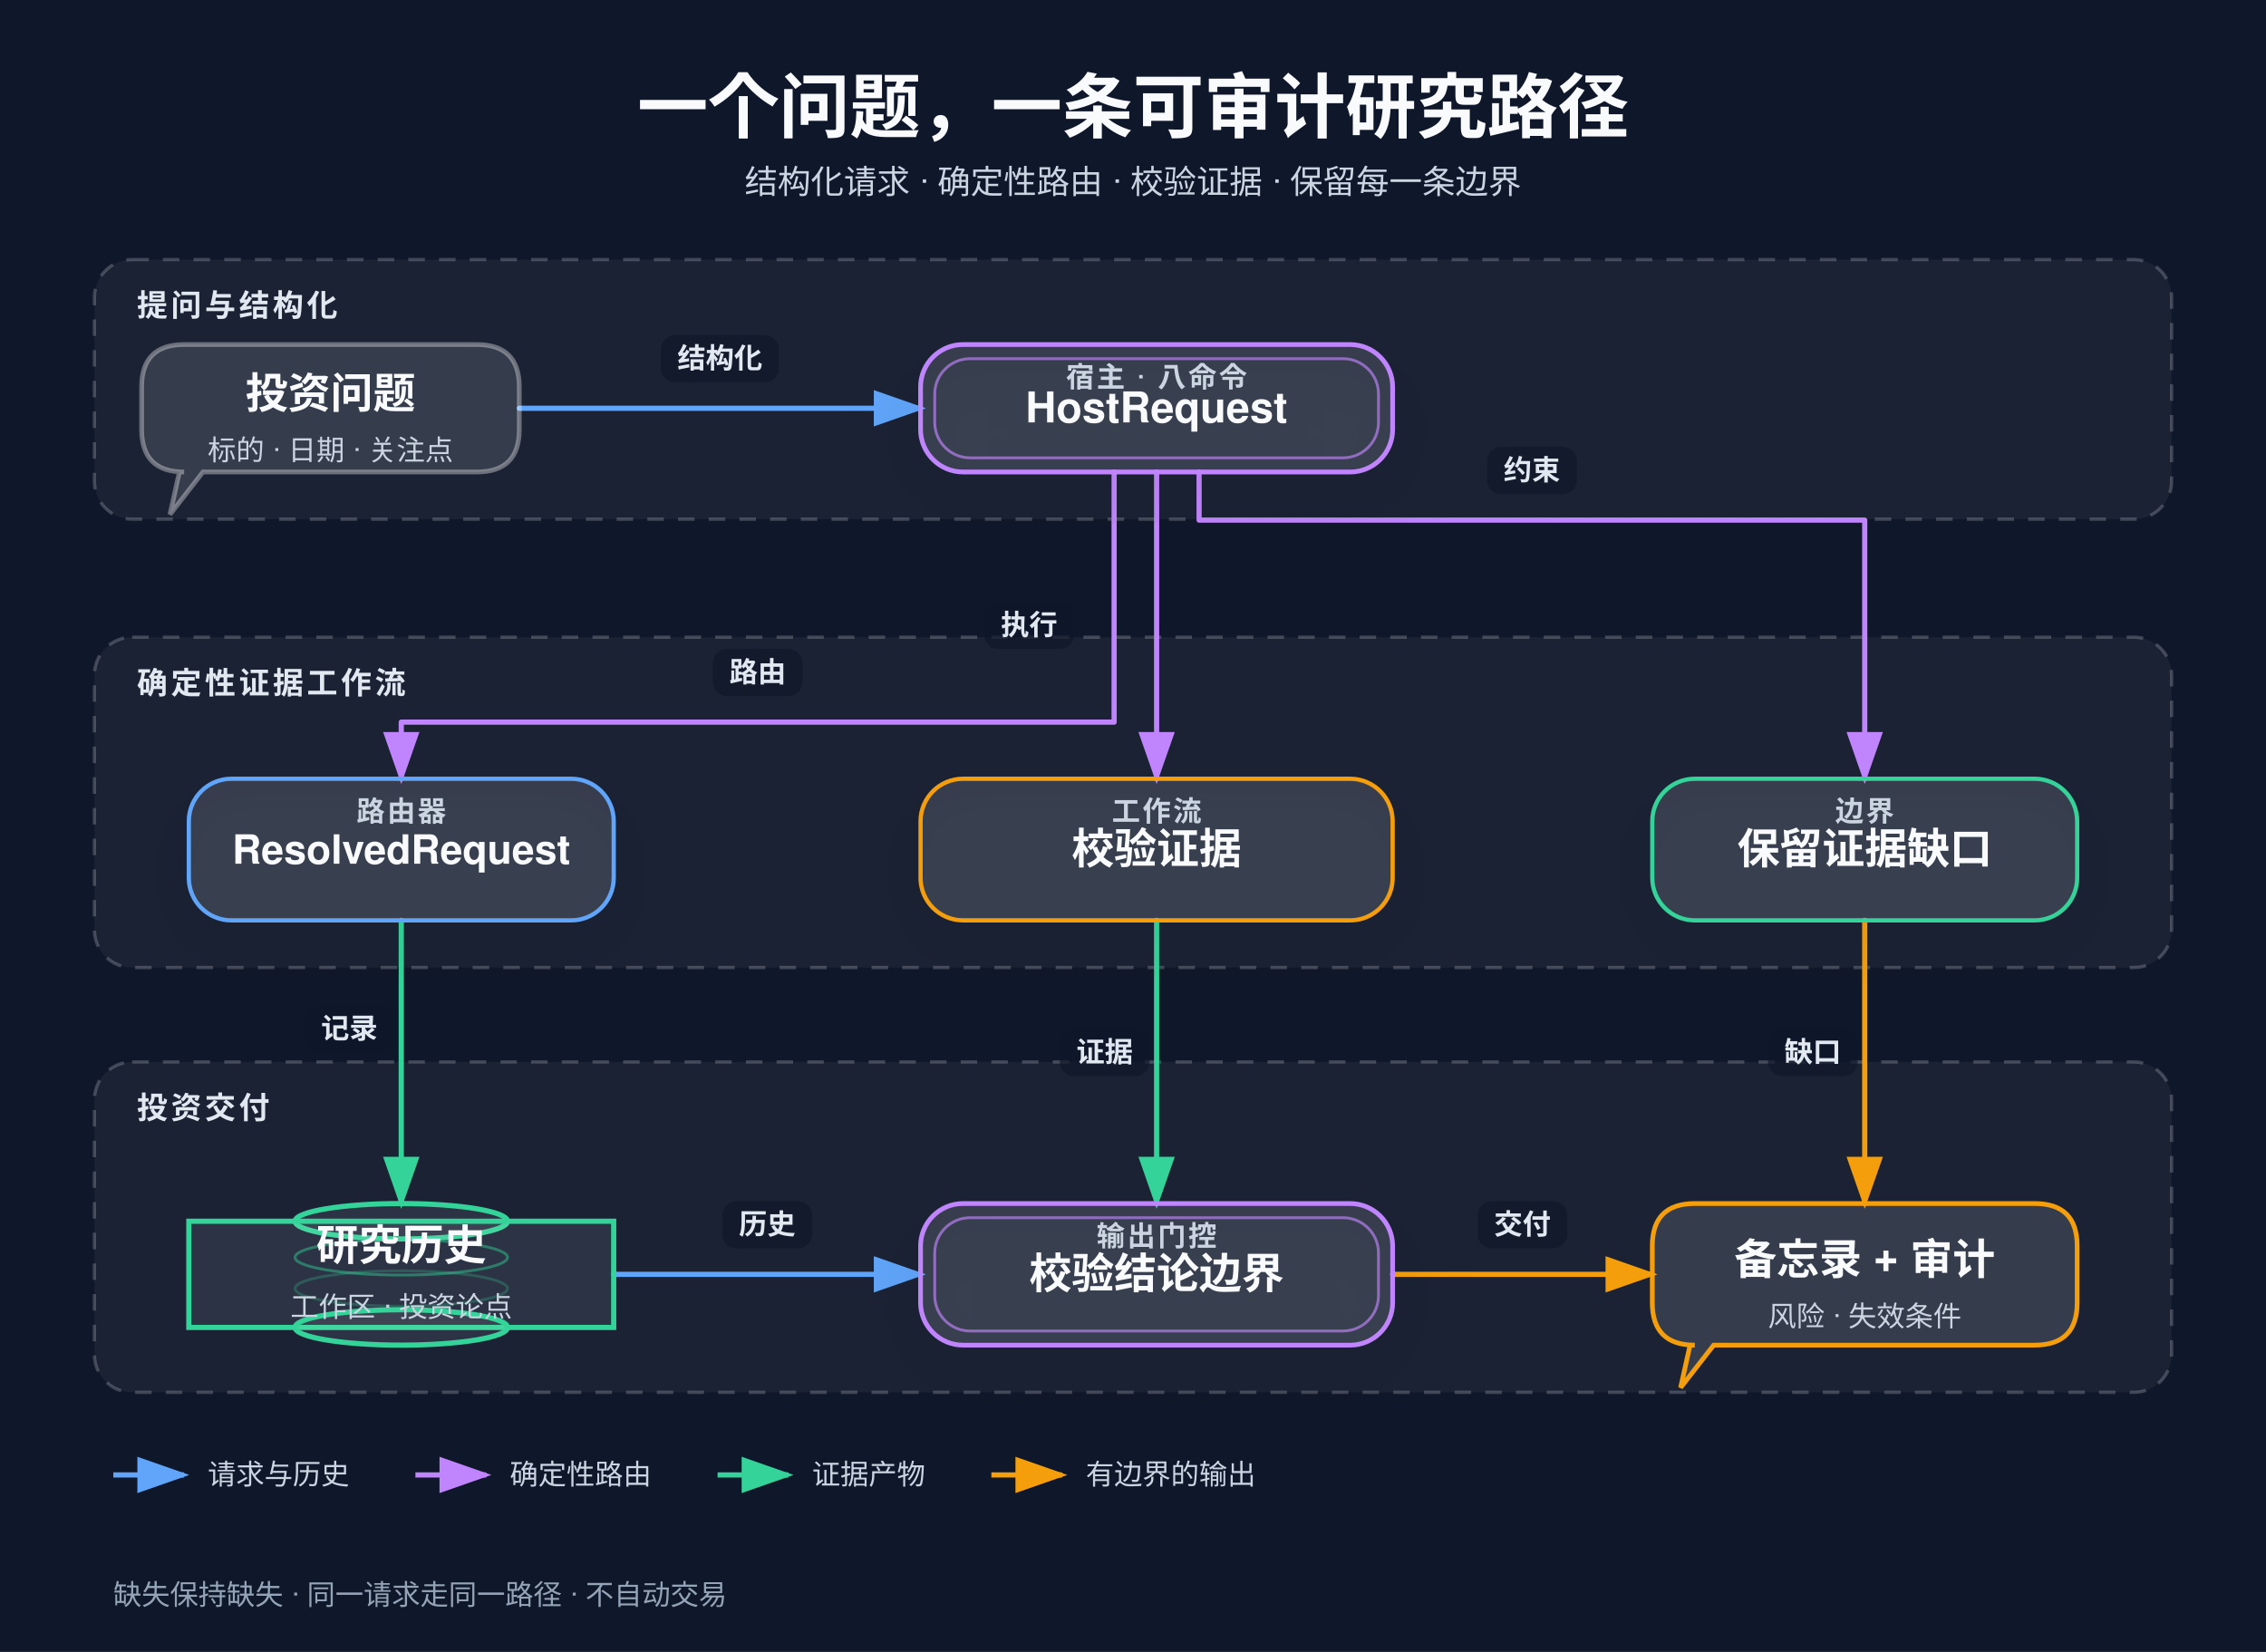
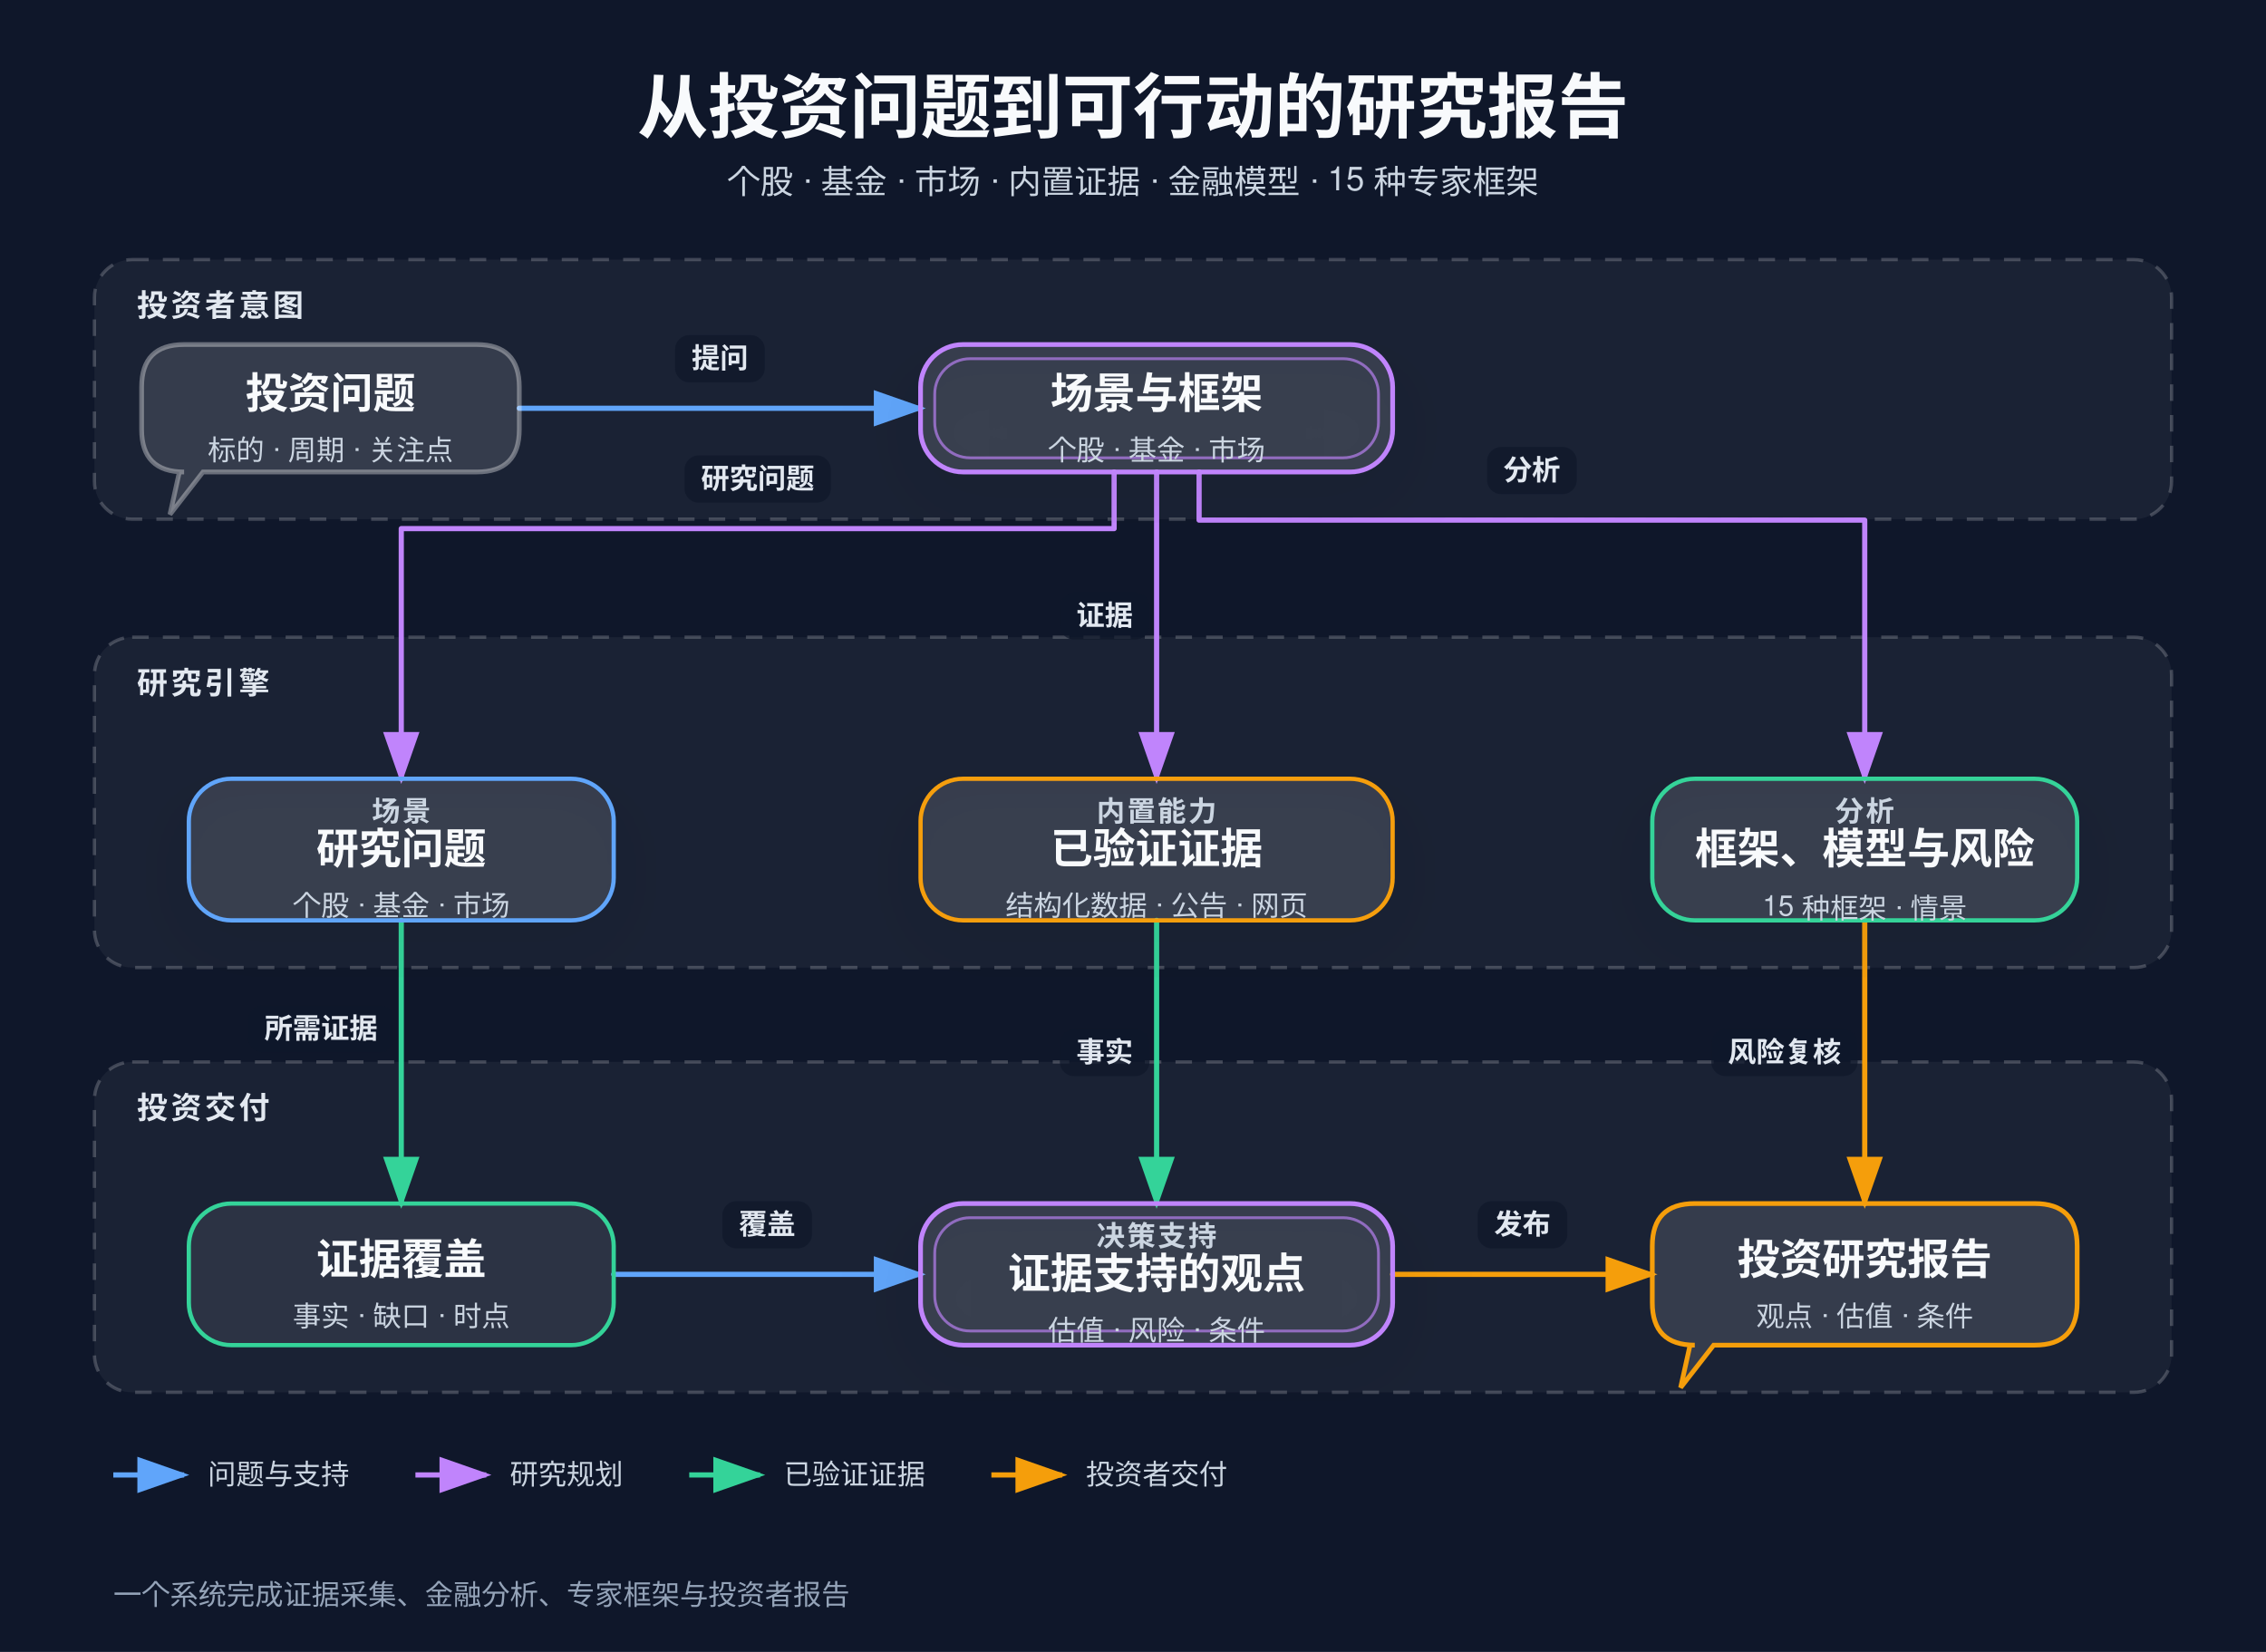
<svg xmlns="http://www.w3.org/2000/svg" viewBox="0 0 960 700" width="960" height="700" data-generator="fireworks-tech-graph" data-schema-version="1" data-text-metrics="heuristic-v1" data-style-id="5" data-visual-theme="Glassmorphism" data-diagram-type="agent" data-motion-scene="agent-orchestration" data-semantic-profile="generic" data-semantic-valid="true" data-quality-profile="showcase" data-max-bends-per-edge="2" data-max-total-bends="8" data-max-route-stretch="1.35" data-max-bridged-crossings="0" data-min-node-gap="40.0" data-min-container-gutter="20.0" data-min-label-clearance="4.0" data-min-segment-length="16.0">
  <defs>
    <marker id="arrowA" markerWidth="10" markerHeight="7" refX="9" refY="3.5" orient="auto">
      <polygon points="0 0, 10 3.5, 0 7" fill="#c084fc" />
    </marker>
    <marker id="arrowB" markerWidth="10" markerHeight="7" refX="9" refY="3.5" orient="auto">
      <polygon points="0 0, 10 3.5, 0 7" fill="#34d399" />
    </marker>
    <marker id="arrowC" markerWidth="10" markerHeight="7" refX="9" refY="3.5" orient="auto">
      <polygon points="0 0, 10 3.5, 0 7" fill="#60a5fa" />
    </marker>
    <marker id="arrowE" markerWidth="10" markerHeight="7" refX="9" refY="3.5" orient="auto">
      <polygon points="0 0, 10 3.5, 0 7" fill="#fb923c" />
    </marker>
    <marker id="arrowF" markerWidth="10" markerHeight="7" refX="9" refY="3.5" orient="auto">
      <polygon points="0 0, 10 3.5, 0 7" fill="#f472b6" />
    </marker>
    <marker id="arrowG" markerWidth="10" markerHeight="7" refX="9" refY="3.5" orient="auto">
      <polygon points="0 0, 10 3.5, 0 7" fill="#f59e0b" />
    </marker>
    <marker id="arrowH" markerWidth="10" markerHeight="7" refX="9" refY="3.5" orient="auto">
      <polygon points="0 0, 10 3.5, 0 7" fill="#cbd5e1" />
    </marker>
    <filter id="shadowSoft" x="-20%" y="-20%" width="140%" height="160%">
      <feDropShadow dx="0" dy="3" stdDeviation="6" flood-color="#0f172a" flood-opacity="0.12" />
    </filter>
    <filter id="shadowGlass" x="-20%" y="-20%" width="140%" height="160%">
      <feDropShadow dx="0" dy="10" stdDeviation="16" flood-color="#020617" flood-opacity="0.28" />
    </filter>
    <style>
    text { font-family: 'Helvetica Neue', Helvetica, Arial, 'PingFang SC', 'Microsoft YaHei', 'Microsoft JhengHei', 'SimHei', sans-serif; }
    .title { font-size: 30px; font-weight: 700; fill: #f8fafc; }
    .subtitle { font-size: 14px; font-weight: 500; fill: #cbd5e1; }
    .section { font-size: 13px; font-weight: 700; fill: #e2e8f0; letter-spacing: 1.4px; }
    .section-sub { font-size: 12px; font-weight: 500; fill: #94a3b8; }
    .node-title { font-weight: 700; fill: #f8fafc; }
    .node-sub { font-size: 12px; font-weight: 500; fill: #cbd5e1; }
    .node-type { font-size: 12px; font-weight: 700; fill: #cbd5e1; letter-spacing: 0.08em; }
    .arrow-label { font-size: 12px; font-weight: 600; fill: #e2e8f0; }
    .legend { font-size: 12px; font-weight: 500; fill: #cbd5e1; }
    .footnote { font-size: 12px; font-weight: 500; fill: #94a3b8; }
    .metric-label { font-size: 8.5px; font-weight: 700; fill: #94a3b8; text-transform: uppercase; }
    .metric-value { font-size: 9.5px; font-weight: 700; fill: #f8fafc; }
    </style>
  </defs>
  <rect data-graph-role="background" width="960.0" height="700.0" fill="#0f172a" />
-   <text x="480.0" y="56" text-anchor="middle" class="title">一个问题，一条可审计研究路径</text>
-   <text x="480.0" y="82" text-anchor="middle" class="subtitle">结构化请求 · 确定性路由 · 校验证据 · 保留每一条边界</text>
+   <text x="480.0" y="56" text-anchor="middle" class="title">从投资问题到可行动的研究报告</text>
+   <text x="480.0" y="82" text-anchor="middle" class="subtitle">个股 · 基金 · 市场 · 内置证据 · 金融模型 · 15 种专家框架</text>
  <g id="mission" data-graph-role="container" data-container-id="mission" data-semantic-role="boundary" data-graph-bounds="40,110,920,220">
    <rect data-graph-role="container" x="40.0" y="110.0" width="880.0" height="110.0" rx="16.0" fill="rgba(255,255,255,0.05)" stroke="rgba(255,255,255,0.20)" stroke-width="1.4" stroke-dasharray="7 6" />
-     <text x="58.0" y="134.0" class="section">提问与结构化</text>
-     <rect id="mission-header" data-graph-role="reserved" data-reserved-kind="container-header" x="48" y="116" width="108" height="30" fill="none" stroke="none" />
+     <text x="58.0" y="134.0" class="section">投资者意图</text>
+     <rect id="mission-header" data-graph-role="reserved" data-reserved-kind="container-header" x="48" y="116" width="95" height="30" fill="none" stroke="none" />
  </g>
  <g id="specialists" data-graph-role="container" data-container-id="specialists" data-semantic-role="boundary" data-graph-bounds="40,270,920,410">
    <rect data-graph-role="container" x="40.0" y="270.0" width="880.0" height="140.0" rx="16.0" fill="rgba(255,255,255,0.05)" stroke="rgba(255,255,255,0.20)" stroke-width="1.4" stroke-dasharray="7 6" />
-     <text x="58.0" y="294.0" class="section">确定性证据工作流</text>
-     <rect id="specialists-header" data-graph-role="reserved" data-reserved-kind="container-header" x="48" y="276" width="134" height="30" fill="none" stroke="none" />
+     <text x="58.0" y="294.0" class="section">研究引擎</text>
+     <rect id="specialists-header" data-graph-role="reserved" data-reserved-kind="container-header" x="48" y="276" width="82" height="30" fill="none" stroke="none" />
  </g>
  <g id="delivery" data-graph-role="container" data-container-id="delivery" data-semantic-role="boundary" data-graph-bounds="40,450,920,590">
    <rect data-graph-role="container" x="40.0" y="450.0" width="880.0" height="140.0" rx="16.0" fill="rgba(255,255,255,0.05)" stroke="rgba(255,255,255,0.20)" stroke-width="1.4" stroke-dasharray="7 6" />
    <text x="58.0" y="474.0" class="section">投资交付</text>
    <rect id="delivery-header" data-graph-role="reserved" data-reserved-kind="container-header" x="48" y="456" width="82" height="30" fill="none" stroke="none" />
  </g>
  <path id="brief" data-graph-role="edge" data-edge-id="brief" data-source="request" data-target="coordinator" data-edge-kind="flow" data-topic-id="" data-flow="read" data-motion-role="ingress" data-motion-stage="1" data-motion-order="0" data-protocol="" data-via="" data-critical-path-id="" data-critical-hop="" data-critical-hops="" data-critical="false" data-bends="0" data-route-stretch="1.0" data-bridges="" d="M 220,173 L 390,173" fill="none" stroke="#60a5fa" stroke-width="2.2" stroke-linecap="round" stroke-linejoin="round" marker-end="url(#arrowC)" />
-   <path id="a-delegate-research" data-graph-role="edge" data-edge-id="a-delegate-research" data-source="coordinator" data-target="research" data-edge-kind="flow" data-topic-id="" data-flow="control" data-motion-role="delegate" data-motion-stage="2" data-motion-order="0" data-protocol="" data-via="" data-critical-path-id="" data-critical-hop="" data-critical-hops="" data-critical="false" data-bends="2" data-route-stretch="1.0" data-bridges="" d="M 472,200 L 472,306 L 170,306 L 170,330" fill="none" stroke="#c084fc" stroke-width="2.2" stroke-linecap="round" stroke-linejoin="round" marker-end="url(#arrowA)" />
+   <path id="a-delegate-research" data-graph-role="edge" data-edge-id="a-delegate-research" data-source="coordinator" data-target="research" data-edge-kind="flow" data-topic-id="" data-flow="control" data-motion-role="delegate" data-motion-stage="2" data-motion-order="0" data-protocol="" data-via="" data-critical-path-id="" data-critical-hop="" data-critical-hops="" data-critical="false" data-bends="2" data-route-stretch="1.0" data-bridges="" d="M 472,200 L 472,224 L 170,224 L 170,330" fill="none" stroke="#c084fc" stroke-width="2.2" stroke-linecap="round" stroke-linejoin="round" marker-end="url(#arrowA)" />
  <path id="b-delegate-coding" data-graph-role="edge" data-edge-id="b-delegate-coding" data-source="coordinator" data-target="coding" data-edge-kind="flow" data-topic-id="" data-flow="control" data-motion-role="delegate" data-motion-stage="2" data-motion-order="1" data-protocol="" data-via="" data-critical-path-id="" data-critical-hop="" data-critical-hops="" data-critical="false" data-bends="0" data-route-stretch="1.0" data-bridges="" d="M 490,200 L 490,330" fill="none" stroke="#c084fc" stroke-width="2.2" stroke-linecap="round" stroke-linejoin="round" marker-end="url(#arrowA)" />
  <path id="c-delegate-review" data-graph-role="edge" data-edge-id="c-delegate-review" data-source="coordinator" data-target="review" data-edge-kind="flow" data-topic-id="" data-flow="control" data-motion-role="delegate" data-motion-stage="2" data-motion-order="2" data-protocol="" data-via="" data-critical-path-id="" data-critical-hop="" data-critical-hops="" data-critical="false" data-bends="2" data-route-stretch="1.0" data-bridges="" d="M 508,200 L 508,220.4 L 790,220.4 L 790,330" fill="none" stroke="#c084fc" stroke-width="2.2" stroke-linecap="round" stroke-linejoin="round" marker-end="url(#arrowA)" />
  <path id="research-write" data-graph-role="edge" data-edge-id="research-write" data-source="research" data-target="memory" data-edge-kind="flow" data-topic-id="" data-flow="write" data-motion-role="evidence" data-motion-stage="3" data-motion-order="0" data-protocol="" data-via="" data-critical-path-id="" data-critical-hop="" data-critical-hops="" data-critical="false" data-bends="0" data-route-stretch="1.0" data-bridges="" d="M 170,390 L 170,510" fill="none" stroke="#34d399" stroke-width="2.2" stroke-linecap="round" stroke-linejoin="round" marker-end="url(#arrowB)" />
  <path id="memory-merge" data-graph-role="edge" data-edge-id="memory-merge" data-source="memory" data-target="synthesis" data-edge-kind="flow" data-topic-id="" data-flow="read" data-motion-role="context" data-motion-stage="4" data-motion-order="0" data-protocol="" data-via="" data-critical-path-id="" data-critical-hop="" data-critical-hops="" data-critical="false" data-bends="0" data-route-stretch="1.0" data-bridges="" d="M 260,540 L 390,540" fill="none" stroke="#60a5fa" stroke-width="2.2" stroke-linecap="round" stroke-linejoin="round" marker-end="url(#arrowC)" />
  <path id="coding-merge" data-graph-role="edge" data-edge-id="coding-merge" data-source="coding" data-target="synthesis" data-edge-kind="flow" data-topic-id="" data-flow="write" data-motion-role="artifact" data-motion-stage="3" data-motion-order="1" data-protocol="" data-via="" data-critical-path-id="" data-critical-hop="" data-critical-hops="" data-critical="false" data-bends="0" data-route-stretch="1.0" data-bridges="" d="M 490,390 L 490,510" fill="none" stroke="#34d399" stroke-width="2.2" stroke-linecap="round" stroke-linejoin="round" marker-end="url(#arrowB)" />
  <path id="review-output" data-graph-role="edge" data-edge-id="review-output" data-source="review" data-target="response" data-edge-kind="flow" data-topic-id="" data-flow="feedback" data-motion-role="approval" data-motion-stage="5" data-motion-order="1" data-protocol="" data-via="" data-critical-path-id="" data-critical-hop="" data-critical-hops="" data-critical="false" data-bends="0" data-route-stretch="1.0" data-bridges="" d="M 790,390 L 790,510" fill="none" stroke="#f59e0b" stroke-width="2.2" stroke-linecap="round" stroke-linejoin="round" marker-end="url(#arrowG)" />
  <path id="deliver" data-graph-role="edge" data-edge-id="deliver" data-source="synthesis" data-target="response" data-edge-kind="flow" data-topic-id="" data-flow="feedback" data-motion-role="deliver" data-motion-stage="5" data-motion-order="0" data-protocol="" data-via="" data-critical-path-id="" data-critical-hop="" data-critical-hops="" data-critical="false" data-bends="0" data-route-stretch="1.0" data-bridges="" d="M 590,540 L 700,540" fill="none" stroke="#f59e0b" stroke-width="2.2" stroke-linecap="round" stroke-linejoin="round" marker-end="url(#arrowG)" />
  <g id="node-request" data-graph-role="node" data-node-id="request" data-semantic-role="speech" data-motion-role="" data-motion-stage="" data-motion-order="" data-parent="" data-deployment-id="" data-topic-id="" data-span-id="" data-station-order="" data-status="" data-start-ms="" data-duration-ms="" data-parent-span="" data-graph-bounds="60,146,220,200">
    <path d="M 78.0 146.0 L 202.0 146.0 Q 220.0 146.0 220.0 164.0 L 220.0 182.0 Q 220.0 200.0 202.0 200.0 L 86.0 200.0 L 72.0 218.0 L 76.0 200.0 L 78.0 200.0 Q 60.0 200.0 60.0 182.0 L 60.0 164.0 Q 60.0 146.0 78.0 146.0 Z" fill="rgba(255,255,255,0.12)" stroke="rgba(255,255,255,0.35)" stroke-width="2.0" />
    <text x="140.0" y="173.0" text-anchor="middle" class="node-title" font-size="18.0">投资问题</text>
-     <text x="140.0" y="195.0" text-anchor="middle" class="node-sub">标的 · 日期 · 关注点</text>
+     <text x="140.0" y="195.0" text-anchor="middle" class="node-sub">标的 · 周期 · 关注点</text>
  </g>
  <g id="node-coordinator" data-graph-role="node" data-node-id="coordinator" data-semantic-role="double_rect" data-motion-role="" data-motion-stage="" data-motion-order="" data-parent="" data-deployment-id="" data-topic-id="" data-span-id="" data-station-order="" data-status="" data-start-ms="" data-duration-ms="" data-parent-span="" data-graph-bounds="390,146,590,200">
    <rect x="390.0" y="146.0" width="200.0" height="54.0" rx="18.0" fill="rgba(255,255,255,0.12)" stroke="#c084fc" stroke-width="2.0" filter="url(#shadowGlass)" />
    <rect x="396.0" y="152.0" width="188.0" height="42.0" rx="15.0" fill="none" stroke="#c084fc" stroke-width="1.2" opacity="0.65" />
-     <text x="490.0" y="164.0" text-anchor="middle" class="node-type">宿主 · 八命令</text>
-     <text x="490.0" y="179.0" text-anchor="middle" class="node-title" font-size="18.0">HostRequest</text>
+     <text x="490.0" y="173.0" text-anchor="middle" class="node-title" font-size="18.0">场景与框架</text>
+     <text x="490.0" y="195.0" text-anchor="middle" class="node-sub">个股 · 基金 · 市场</text>
  </g>
  <g id="node-research" data-graph-role="node" data-node-id="research" data-semantic-role="rect" data-motion-role="" data-motion-stage="" data-motion-order="" data-parent="" data-deployment-id="" data-topic-id="" data-span-id="" data-station-order="" data-status="" data-start-ms="" data-duration-ms="" data-parent-span="" data-graph-bounds="80,330,260,390">
    <rect x="80.0" y="330.0" width="180.0" height="60.0" rx="18.0" fill="rgba(255,255,255,0.12)" stroke="#60a5fa" stroke-width="1.8" filter="url(#shadowGlass)" />
-     <text x="170.0" y="348.0" text-anchor="middle" class="node-type">路由器</text>
-     <text x="170.0" y="366.0" text-anchor="middle" class="node-title" font-size="17.11">ResolvedRequest</text>
+     <text x="170.0" y="348.0" text-anchor="middle" class="node-type">场景</text>
+     <text x="170.0" y="366.0" text-anchor="middle" class="node-title" font-size="18.0">研究问题</text>
+     <text x="170.0" y="388.0" text-anchor="middle" class="node-sub">个股 · 基金 · 市场</text>
  </g>
  <g id="node-coding" data-graph-role="node" data-node-id="coding" data-semantic-role="rect" data-motion-role="" data-motion-stage="" data-motion-order="" data-parent="" data-deployment-id="" data-topic-id="" data-span-id="" data-station-order="" data-status="" data-start-ms="" data-duration-ms="" data-parent-span="" data-graph-bounds="390,330,590,390">
    <rect x="390.0" y="330.0" width="200.0" height="60.0" rx="18.0" fill="rgba(255,255,255,0.12)" stroke="#f59e0b" stroke-width="1.8" filter="url(#shadowGlass)" />
-     <text x="490.0" y="348.0" text-anchor="middle" class="node-type">工作流</text>
-     <text x="490.0" y="366.0" text-anchor="middle" class="node-title" font-size="18.0">校验证据</text>
+     <text x="490.0" y="348.0" text-anchor="middle" class="node-type">内置能力</text>
+     <text x="490.0" y="366.0" text-anchor="middle" class="node-title" font-size="18.0">已验证证据</text>
+     <text x="490.0" y="388.0" text-anchor="middle" class="node-sub">结构化数据 · 公告 · 网页</text>
  </g>
  <g id="node-review" data-graph-role="node" data-node-id="review" data-semantic-role="rect" data-motion-role="" data-motion-stage="" data-motion-order="" data-parent="" data-deployment-id="" data-topic-id="" data-span-id="" data-station-order="" data-status="" data-start-ms="" data-duration-ms="" data-parent-span="" data-graph-bounds="700,330,880,390">
    <rect x="700.0" y="330.0" width="180.0" height="60.0" rx="18.0" fill="rgba(255,255,255,0.12)" stroke="#34d399" stroke-width="1.8" filter="url(#shadowGlass)" />
-     <text x="790.0" y="348.0" text-anchor="middle" class="node-type">边界</text>
-     <text x="790.0" y="366.0" text-anchor="middle" class="node-title" font-size="18.0">保留证据缺口</text>
+     <text x="790.0" y="348.0" text-anchor="middle" class="node-type">分析</text>
+     <text x="790.0" y="366.0" text-anchor="middle" class="node-title" font-size="18.0">框架、模型与风险</text>
+     <text x="790.0" y="388.0" text-anchor="middle" class="node-sub">15 种框架 · 情景</text>
  </g>
-   <g id="node-memory" data-graph-role="node" data-node-id="memory" data-semantic-role="cylinder" data-motion-role="" data-motion-stage="" data-motion-order="" data-parent="" data-deployment-id="" data-topic-id="" data-span-id="" data-station-order="" data-status="" data-start-ms="" data-duration-ms="" data-parent-span="" data-graph-bounds="80,510,260,570">
-     <ellipse cx="170.0" cy="517.5" rx="45.0" ry="7.5" fill="rgba(255,255,255,0.08)" stroke="#34d399" stroke-width="2.2" />
-     <rect x="80.0" y="517.5" width="180.0" height="45.0" fill="rgba(255,255,255,0.08)" stroke="#34d399" stroke-width="2.2" />
-     <ellipse cx="170.0" cy="562.5" rx="45.0" ry="7.5" fill="rgba(255,255,255,0.08)" stroke="#34d399" stroke-width="2.2" />
-     <ellipse cx="170.0" cy="532.8" rx="45.0" ry="7.5" fill="none" stroke="#34d399" stroke-opacity="0.45" stroke-width="1.2" />
-     <ellipse cx="170.0" cy="546.0" rx="45.0" ry="7.5" fill="none" stroke="#34d399" stroke-opacity="0.25" stroke-width="1.2" />
-     <text x="170.0" y="534.0" text-anchor="middle" class="node-title" font-size="18.0">研究历史</text>
-     <text x="170.0" y="558.0" text-anchor="middle" class="node-sub">工作区 · 投资论点</text>
+   <g id="node-memory" data-graph-role="node" data-node-id="memory" data-semantic-role="rect" data-motion-role="" data-motion-stage="" data-motion-order="" data-parent="" data-deployment-id="" data-topic-id="" data-span-id="" data-station-order="" data-status="" data-start-ms="" data-duration-ms="" data-parent-span="" data-graph-bounds="80,510,260,570">
+     <rect x="80.0" y="510.0" width="180.0" height="60.0" rx="18.0" fill="rgba(255,255,255,0.08)" stroke="#34d399" stroke-width="1.8" />
+     <text x="170.0" y="540.0" text-anchor="middle" class="node-title" font-size="18.0">证据覆盖</text>
+     <text x="170.0" y="562.0" text-anchor="middle" class="node-sub">事实 · 缺口 · 时点</text>
  </g>
  <g id="node-synthesis" data-graph-role="node" data-node-id="synthesis" data-semantic-role="double_rect" data-motion-role="" data-motion-stage="" data-motion-order="" data-parent="" data-deployment-id="" data-topic-id="" data-span-id="" data-station-order="" data-status="" data-start-ms="" data-duration-ms="" data-parent-span="" data-graph-bounds="390,510,590,570">
    <rect x="390.0" y="510.0" width="200.0" height="60.0" rx="18.0" fill="rgba(255,255,255,0.12)" stroke="#c084fc" stroke-width="2.0" filter="url(#shadowGlass)" />
    <rect x="396.0" y="516.0" width="188.0" height="48.0" rx="15.0" fill="none" stroke="#c084fc" stroke-width="1.2" opacity="0.65" />
-     <text x="490.0" y="528.0" text-anchor="middle" class="node-type">输出门控</text>
-     <text x="490.0" y="546.0" text-anchor="middle" class="node-title" font-size="18.0">校验结论边界</text>
+     <text x="490.0" y="528.0" text-anchor="middle" class="node-type">决策支持</text>
+     <text x="490.0" y="546.0" text-anchor="middle" class="node-title" font-size="18.0">证据支持的观点</text>
+     <text x="490.0" y="568.0" text-anchor="middle" class="node-sub">估值 · 风险 · 条件</text>
  </g>
  <g id="node-response" data-graph-role="node" data-node-id="response" data-semantic-role="speech" data-motion-role="" data-motion-stage="" data-motion-order="" data-parent="" data-deployment-id="" data-topic-id="" data-span-id="" data-station-order="" data-status="" data-start-ms="" data-duration-ms="" data-parent-span="" data-graph-bounds="700,510,880,570">
    <path d="M 718.0 510.0 L 862.0 510.0 Q 880.0 510.0 880.0 528.0 L 880.0 552.0 Q 880.0 570.0 862.0 570.0 L 726.0 570.0 L 712.0 588.0 L 716.0 570.0 L 718.0 570.0 Q 700.0 570.0 700.0 552.0 L 700.0 528.0 Q 700.0 510.0 718.0 510.0 Z" fill="rgba(255,255,255,0.12)" stroke="#f59e0b" stroke-width="2.0" />
-     <text x="790.0" y="540.0" text-anchor="middle" class="node-title" font-size="18.0">备忘录 + 审计</text>
-     <text x="790.0" y="562.0" text-anchor="middle" class="node-sub">风险 · 失效条件</text>
+     <text x="790.0" y="540.0" text-anchor="middle" class="node-title" font-size="18.0">投资研究报告</text>
+     <text x="790.0" y="562.0" text-anchor="middle" class="node-sub">观点 · 估值 · 条件</text>
  </g>
-   <g id="brief-label" data-graph-role="label" data-owner="brief" data-graph-bounds="280,142,330,162">
-     <rect x="280.0" y="142.0" width="50.0" height="20" rx="6" fill="rgba(15,23,42,0.7)" opacity="1" />
-     <text x="305.0" y="156.0" text-anchor="middle" class="arrow-label">结构化</text>
+   <g id="brief-label" data-graph-role="label" data-owner="brief" data-graph-bounds="286,142,324,162">
+     <rect x="286.0" y="142.0" width="38.0" height="20" rx="6" fill="rgba(15,23,42,0.7)" opacity="1" />
+     <text x="305.0" y="156.0" text-anchor="middle" class="arrow-label">提问</text>
  </g>
-   <g id="a-delegate-research-label" data-graph-role="label" data-owner="a-delegate-research" data-graph-bounds="302,275,340,295">
-     <rect x="302.0" y="275.0" width="38.0" height="20" rx="6" fill="rgba(15,23,42,0.7)" opacity="1" />
-     <text x="321.0" y="289.0" text-anchor="middle" class="arrow-label">路由</text>
+   <g id="a-delegate-research-label" data-graph-role="label" data-owner="a-delegate-research" data-graph-bounds="290,193,352,213">
+     <rect x="290.0" y="193.0" width="62.0" height="20" rx="6" fill="rgba(15,23,42,0.7)" opacity="1" />
+     <text x="321.0" y="207.0" text-anchor="middle" class="arrow-label">研究问题</text>
  </g>
-   <g id="b-delegate-coding-label" data-graph-role="label" data-owner="b-delegate-coding" data-graph-bounds="417,255,455,275">
-     <rect x="417.0" y="255.0" width="38.0" height="20" rx="6" fill="rgba(15,23,42,0.7)" opacity="1" />
-     <text x="436.0" y="269.0" text-anchor="middle" class="arrow-label">执行</text>
+   <g id="b-delegate-coding-label" data-graph-role="label" data-owner="b-delegate-coding" data-graph-bounds="449,251,487,271">
+     <rect x="449.0" y="251.0" width="38.0" height="20" rx="6" fill="rgba(15,23,42,0.7)" opacity="1" />
+     <text x="468.0" y="265.0" text-anchor="middle" class="arrow-label">证据</text>
  </g>
  <g id="c-delegate-review-label" data-graph-role="label" data-owner="c-delegate-review" data-graph-bounds="630,189.4,668,209.4">
    <rect x="630.0" y="189.4" width="38.0" height="20" rx="6" fill="rgba(15,23,42,0.7)" opacity="1" />
-     <text x="649.0" y="203.4" text-anchor="middle" class="arrow-label">约束</text>
+     <text x="649.0" y="203.4" text-anchor="middle" class="arrow-label">分析</text>
  </g>
-   <g id="research-write-label" data-graph-role="label" data-owner="research-write" data-graph-bounds="129,426,167,446">
-     <rect x="129.0" y="426.0" width="38.0" height="20" rx="6" fill="rgba(15,23,42,0.7)" opacity="1" />
-     <text x="148.0" y="440.0" text-anchor="middle" class="arrow-label">记录</text>
+   <g id="research-write-label" data-graph-role="label" data-owner="research-write" data-graph-bounds="105,426,167,446">
+     <rect x="105.0" y="426.0" width="62.0" height="20" rx="6" fill="rgba(15,23,42,0.7)" opacity="1" />
+     <text x="136.0" y="440.0" text-anchor="middle" class="arrow-label">所需证据</text>
  </g>
  <g id="memory-merge-label" data-graph-role="label" data-owner="memory-merge" data-graph-bounds="306,509,344,529">
    <rect x="306.0" y="509.0" width="38.0" height="20" rx="6" fill="rgba(15,23,42,0.7)" opacity="1" />
-     <text x="325.0" y="523.0" text-anchor="middle" class="arrow-label">历史</text>
+     <text x="325.0" y="523.0" text-anchor="middle" class="arrow-label">覆盖</text>
  </g>
  <g id="coding-merge-label" data-graph-role="label" data-owner="coding-merge" data-graph-bounds="449,436,487,456">
    <rect x="449.0" y="436.0" width="38.0" height="20" rx="6" fill="rgba(15,23,42,0.7)" opacity="1" />
-     <text x="468.0" y="450.0" text-anchor="middle" class="arrow-label">证据</text>
+     <text x="468.0" y="450.0" text-anchor="middle" class="arrow-label">事实</text>
  </g>
-   <g id="review-output-label" data-graph-role="label" data-owner="review-output" data-graph-bounds="749,436,787,456">
-     <rect x="749.0" y="436.0" width="38.0" height="20" rx="6" fill="rgba(15,23,42,0.7)" opacity="1" />
-     <text x="768.0" y="450.0" text-anchor="middle" class="arrow-label">缺口</text>
+   <g id="review-output-label" data-graph-role="label" data-owner="review-output" data-graph-bounds="725,436,787,456">
+     <rect x="725.0" y="436.0" width="62.0" height="20" rx="6" fill="rgba(15,23,42,0.7)" opacity="1" />
+     <text x="756.0" y="450.0" text-anchor="middle" class="arrow-label">风险复核</text>
  </g>
  <g id="deliver-label" data-graph-role="label" data-owner="deliver" data-graph-bounds="626,509,664,529">
    <rect x="626.0" y="509.0" width="38.0" height="20" rx="6" fill="rgba(15,23,42,0.7)" opacity="1" />
-     <text x="645.0" y="523.0" text-anchor="middle" class="arrow-label">交付</text>
+     <text x="645.0" y="523.0" text-anchor="middle" class="arrow-label">发布</text>
  </g>
  <g id="legend" data-graph-role="legend">
-     <rect id="legend-zone" data-graph-role="reserved" data-reserved-kind="legend" x="38" y="611" width="514" height="46" rx="10" fill="none" stroke="none" />
+     <rect id="legend-zone" data-graph-role="reserved" data-reserved-kind="legend" x="38" y="611" width="502" height="46" rx="10" fill="none" stroke="none" />
    <line data-graph-role="decoration" x1="48.0" y1="625.0" x2="78.0" y2="625.0" stroke="#60a5fa" stroke-width="2.2" marker-end="url(#arrowC)" />
-     <text data-graph-role="decoration" x="88.0" y="629.0" class="legend">请求与历史</text>
+     <text data-graph-role="decoration" x="88.0" y="629.0" class="legend">问题与支持</text>
    <line data-graph-role="decoration" x1="176.0" y1="625.0" x2="206.0" y2="625.0" stroke="#c084fc" stroke-width="2.2" marker-end="url(#arrowA)" />
-     <text data-graph-role="decoration" x="216.0" y="629.0" class="legend">确定性路由</text>
-     <line data-graph-role="decoration" x1="304.0" y1="625.0" x2="334.0" y2="625.0" stroke="#34d399" stroke-width="2.2" marker-end="url(#arrowB)" />
-     <text data-graph-role="decoration" x="344.0" y="629.0" class="legend">证据产物</text>
+     <text data-graph-role="decoration" x="216.0" y="629.0" class="legend">研究规划</text>
+     <line data-graph-role="decoration" x1="292.0" y1="625.0" x2="322.0" y2="625.0" stroke="#34d399" stroke-width="2.2" marker-end="url(#arrowB)" />
+     <text data-graph-role="decoration" x="332.0" y="629.0" class="legend">已验证证据</text>
    <line data-graph-role="decoration" x1="420.0" y1="625.0" x2="450.0" y2="625.0" stroke="#f59e0b" stroke-width="2.2" marker-end="url(#arrowG)" />
-     <text data-graph-role="decoration" x="460.0" y="629.0" class="legend">有边界的输出</text>
+     <text data-graph-role="decoration" x="460.0" y="629.0" class="legend">投资者交付</text>
  </g>
  <g id="footer" data-graph-role="reserved" data-graph-bounds="48,668,230,684">
-     <text x="48.0" y="680.0" class="footnote">缺失保持缺失 · 同一请求走同一路径 · 不自动交易</text>
+     <text x="48.0" y="680.0" class="footnote">一个系统完成证据采集、金融分析、专家框架与投资者报告</text>
  </g>
</svg>
